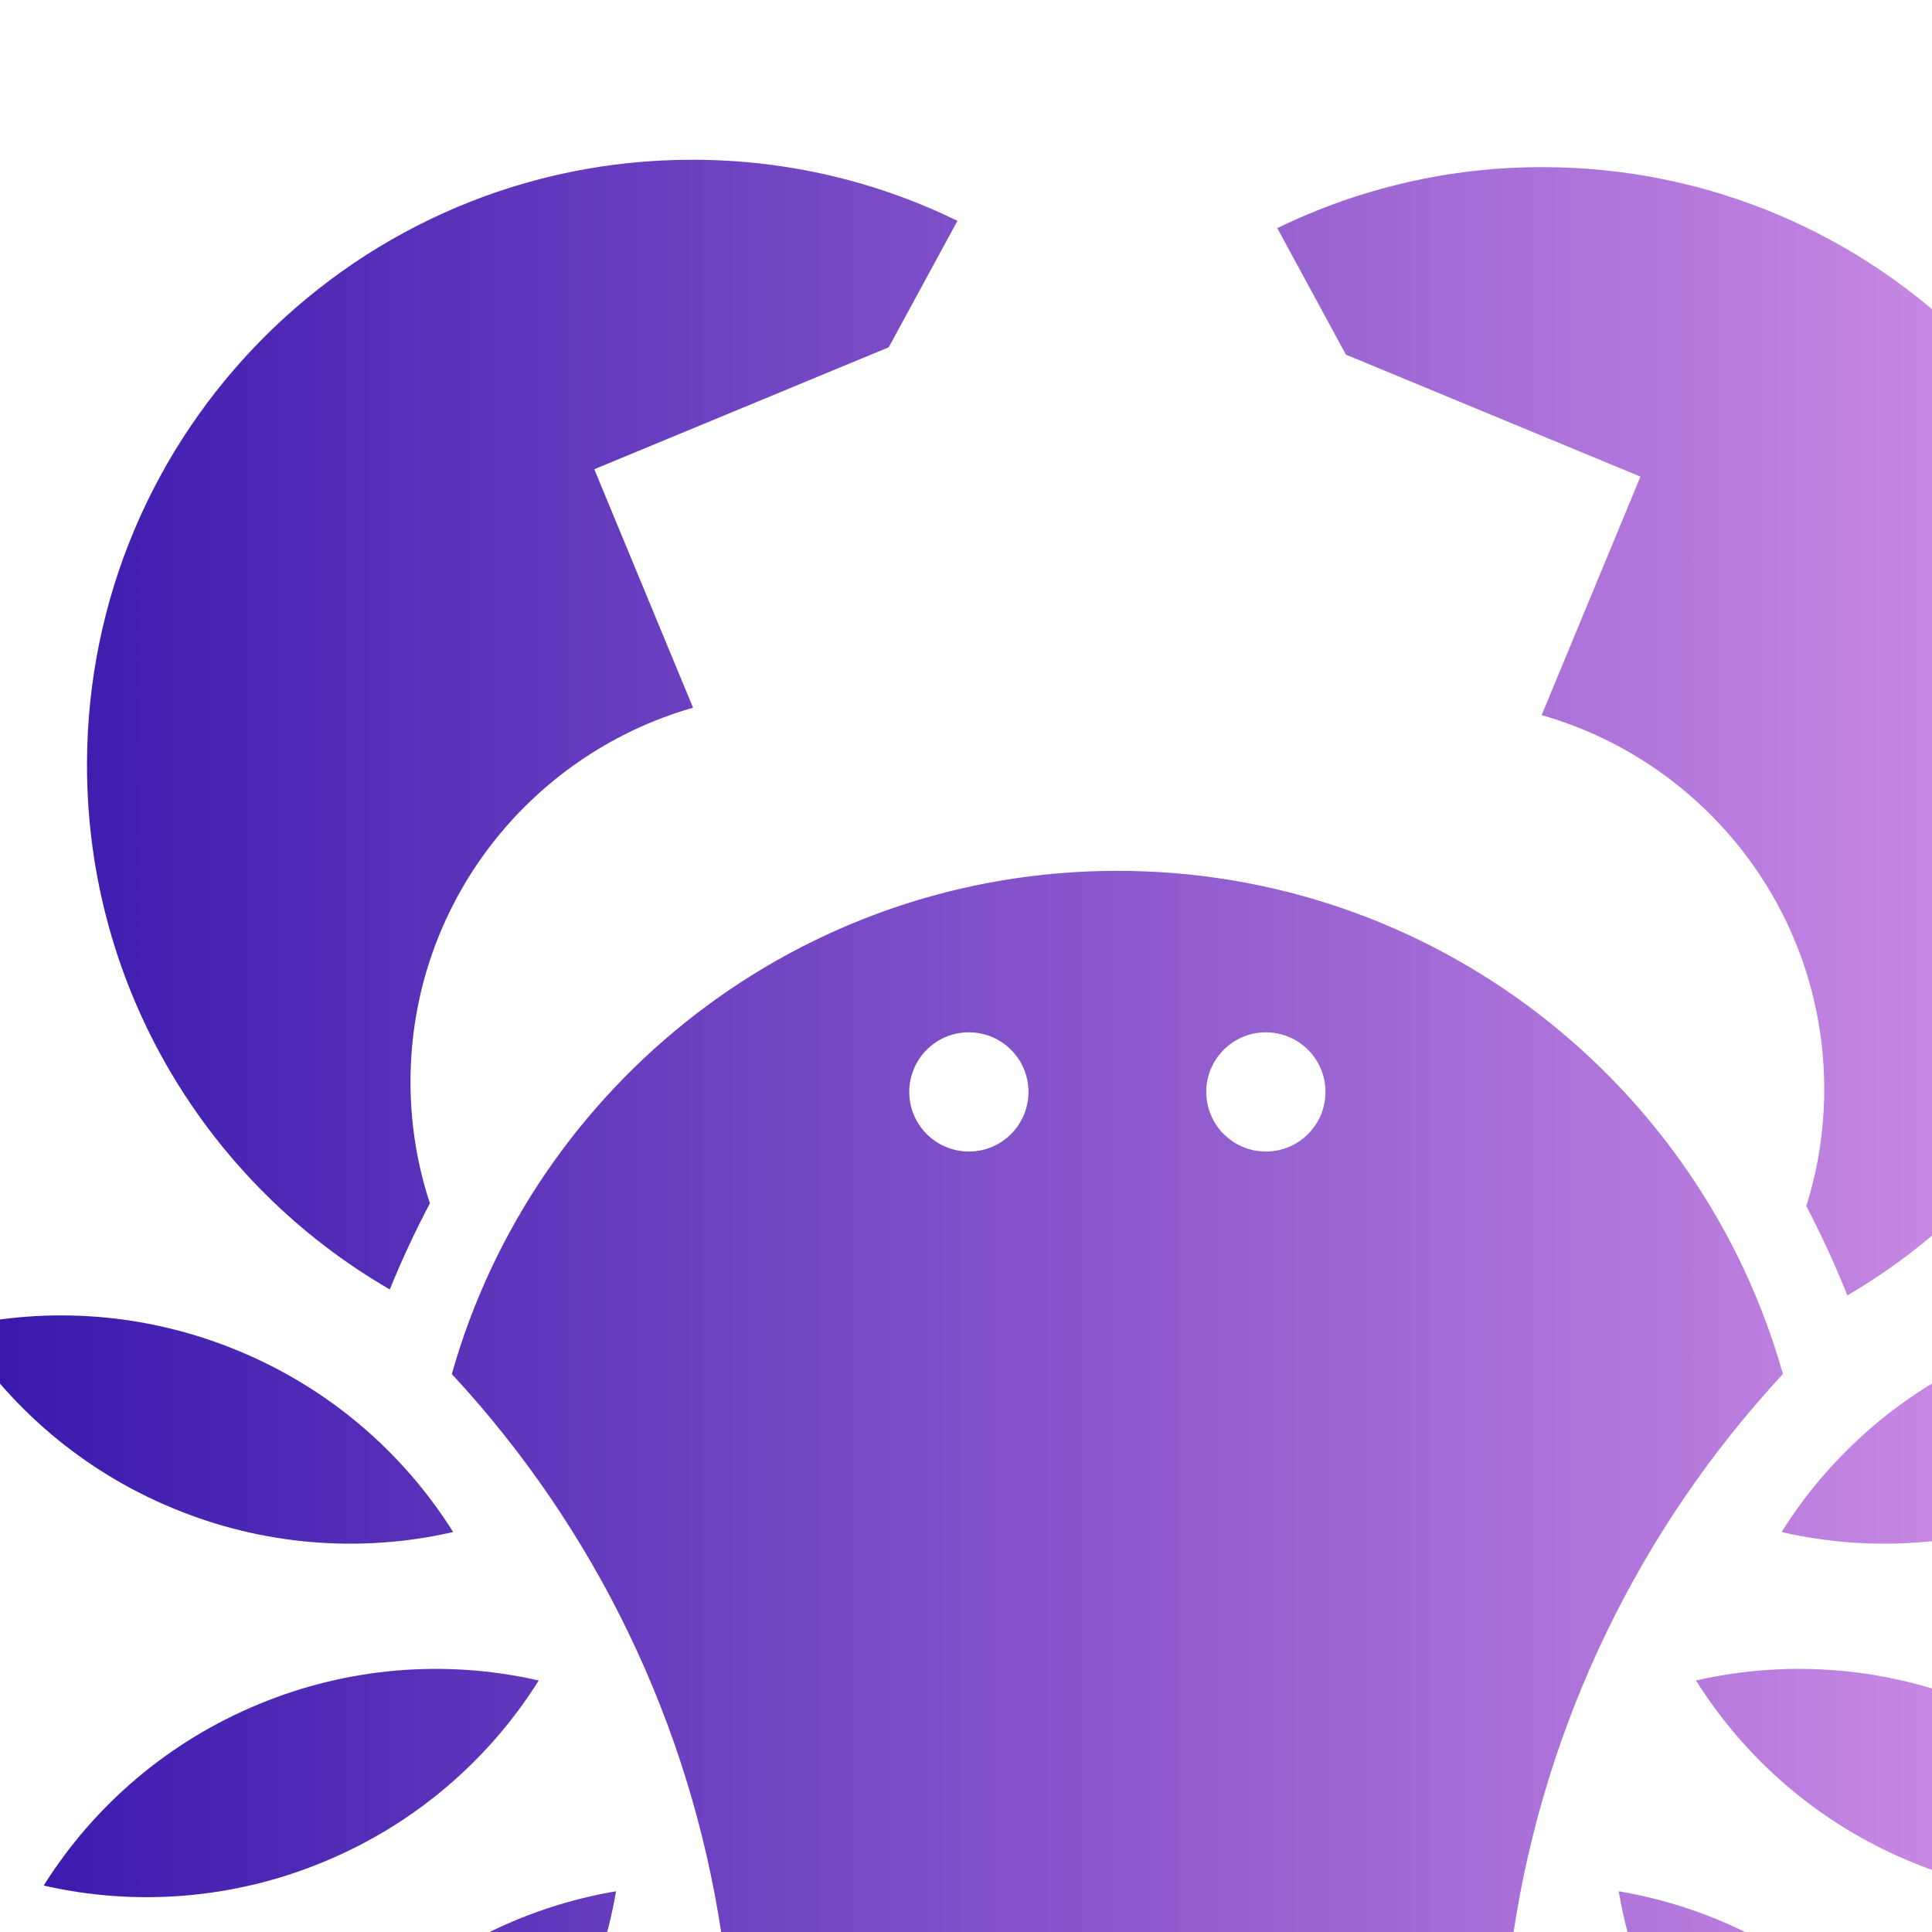
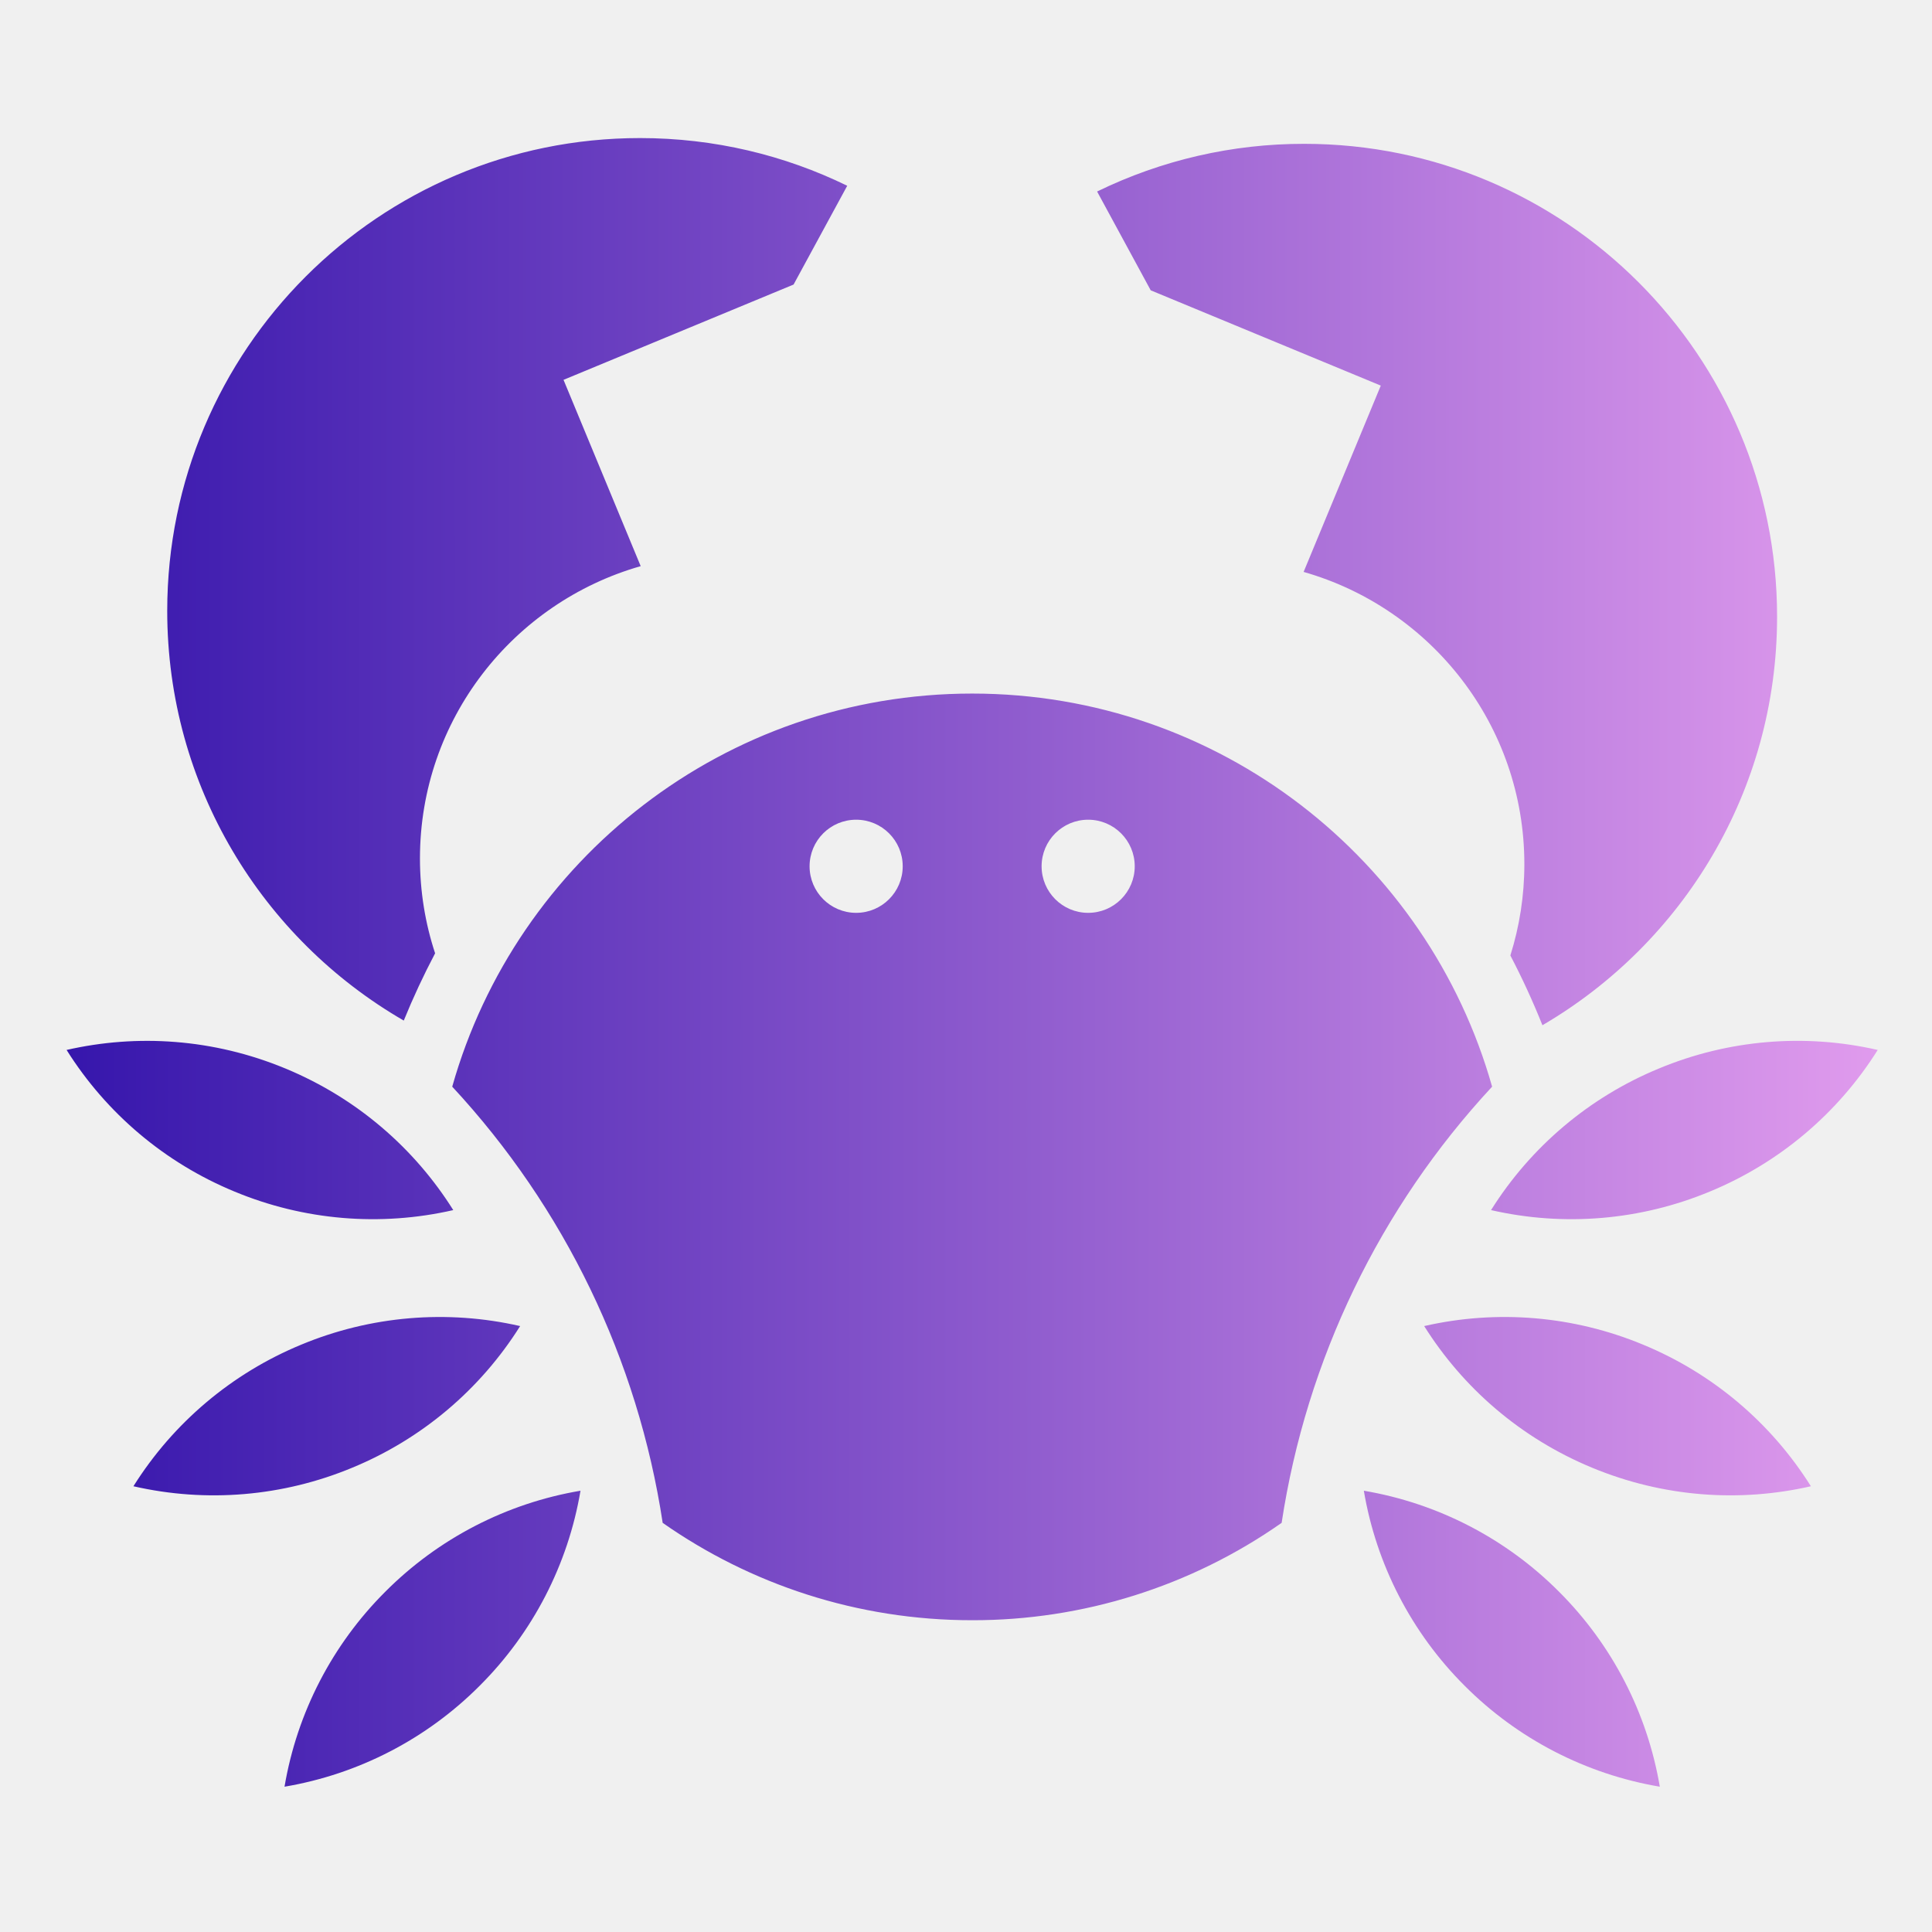
<svg xmlns="http://www.w3.org/2000/svg" xmlns:xlink="http://www.w3.org/1999/xlink" data-v-fde0c5aa="" viewBox="0 0 300 300" class="iconAbove" version="1.1" id="svg21">
  <defs data-v-fde0c5aa="" id="defs2">
    <linearGradient data-v-fde0c5aa="" gradientTransform="rotate(25)" id="linearGradient896" x1="0" y1="0" x2="1" y2="0">
      <stop data-v-fde0c5aa="" offset="0%" stop-color="#3616AC" stop-opacity="1" id="stop11-8" />
      <stop data-v-fde0c5aa="" offset="100%" stop-color="#E09BED" stop-opacity="1" id="stop13-2" />
    </linearGradient>
    <linearGradient xlink:href="#241cc535-9028-44e3-982d-9b035a558be0" id="linearGradient891" gradientUnits="userSpaceOnUse" gradientTransform="scale(1.048123,0.9540862)" x1="11.597" y1="16.497" x2="86.185" y2="16.497" />
    <linearGradient xlink:href="#241cc535-9028-44e3-982d-9b035a558be0" id="linearGradient893" gradientUnits="userSpaceOnUse" gradientTransform="scale(1.048123,0.9540862)" x1="11.597" y1="16.497" x2="86.185" y2="16.497" />
  </defs>
  <defs data-v-fde0c5aa="" id="defs6">
    
  </defs>
  <defs data-v-fde0c5aa="" id="defs16">
    <linearGradient data-v-fde0c5aa="" gradientTransform="rotate(25)" id="241cc535-9028-44e3-982d-9b035a558be0" x1="0%" y1="0%" x2="100%" y2="0%">
      <stop data-v-fde0c5aa="" offset="0%" stop-color="#3616AC" stop-opacity="1" id="stop11" />
      <stop data-v-fde0c5aa="" offset="100%" stop-color="#E09BED" stop-opacity="1" id="stop13" />
    </linearGradient>
  </defs>
-   <g id="g900" transform="translate(947.8598,15.15229)">
-     <rect style="fill:#ffffff;stroke-width:1.475" id="rect854" width="512" height="512" x="-1030.356" y="-82.496" rx="0" ry="0" />
-     <g data-v-fde0c5aa="" id="f74164b3-8c33-450c-9a4b-c6b45ec0e72d-3" stroke="none" fill="url(#241cc535-9028-44e3-982d-9b035a558be0)" transform="matrix(4.604935,0,0,4.604935,-1010.329,-62.82796)" style="fill:url(#linearGradient893)">
-       <path d="m 44.226,47.173 a 2.01,2.01 0 1 0 4.02,0 2.01,2.01 0 0 0 -4.02,0 z m 10.015,0 a 2.01,2.01 0 1 0 4.02,0 2.01,2.01 0 0 0 -4.02,0 z m -25.44,9.513 c 2.765,-9.792 11.766,-16.968 22.443,-16.968 10.677,0 19.678,7.176 22.443,16.968 a 35.516,35.516 0 0 0 -9.085,18.828 23.21,23.21 0 0 1 -13.358,4.203 c -4.97,0 -9.576,-1.554 -13.359,-4.203 A 35.522,35.522 0 0 0 28.801,56.686 Z M 16.499,36.149 c 0,-11.271 9.138,-20.409 20.409,-20.409 3.208,0 6.242,0.74 8.943,2.059 l -2.316,4.264 -9.93,4.113 3.331,8.042 c -5.503,1.57 -9.528,6.622 -9.528,12.614 0,1.431 0.229,2.808 0.654,4.097 a 32.608,32.608 0 0 0 -1.353,2.904 C 20.606,50.304 16.499,43.706 16.499,36.149 Z M 15.04,73.934 a 15.558,15.558 0 0 1 7.246,-6.113 15.565,15.565 0 0 1 9.446,-0.801 15.552,15.552 0 0 1 -7.246,6.113 15.549,15.549 0 0 1 -9.446,0.801 z m 6.522,12.969 a 15.55,15.55 0 0 1 4.354,-8.421 15.55,15.55 0 0 1 8.422,-4.355 15.558,15.558 0 0 1 -4.355,8.421 15.551,15.551 0 0 1 -8.421,4.355 z m 68.77,-31.802 a 15.555,15.555 0 0 1 -7.246,6.112 15.546,15.546 0 0 1 -9.445,0.801 15.55,15.55 0 0 1 7.246,-6.112 15.539,15.539 0 0 1 9.445,-0.801 z m -2.885,18.833 c -3.049,0.697 -6.337,0.487 -9.446,-0.801 -3.109,-1.288 -5.582,-3.465 -7.246,-6.113 a 15.564,15.564 0 0 1 9.446,0.801 15.542,15.542 0 0 1 7.246,6.113 z m -6.521,12.969 a 15.564,15.564 0 0 1 -8.422,-4.355 15.543,15.543 0 0 1 -4.354,-8.421 15.558,15.558 0 0 1 8.421,4.355 15.564,15.564 0 0 1 4.355,8.421 z M 12.155,55.101 c 3.049,-0.696 6.337,-0.487 9.446,0.801 3.109,1.288 5.582,3.464 7.245,6.112 A 15.546,15.546 0 0 1 19.401,61.213 15.555,15.555 0 0 1 12.155,55.101 Z M 85.988,36.399 c 0,7.523 -4.07,14.095 -10.129,17.635 a 32.584,32.584 0 0 0 -1.384,-3.011 c 0.392,-1.245 0.604,-2.569 0.604,-3.942 0,-5.992 -4.025,-11.043 -9.528,-12.614 l 3.331,-8.042 -9.931,-4.113 -2.314,-4.265 a 20.327,20.327 0 0 1 8.942,-2.058 c 11.272,10e-4 20.409,9.138 20.409,20.41 z" id="path18-5" style="fill:url(#linearGradient891)" />
-     </g>
+   <g data-v-fde0c5aa="" id="f74164b3-8c33-450c-9a4b-c6b45ec0e72d-3" stroke="none" fill="url(#241cc535-9028-44e3-982d-9b035a558be0)" transform="matrix(3.597375,0,0,3.597375,-33.38603,-35.18385)" style="fill:url(#linearGradient893)">
+     <path d="m 44.226,47.173 a 2.01,2.01 0 1 0 4.02,0 2.01,2.01 0 0 0 -4.02,0 z m 10.015,0 a 2.01,2.01 0 1 0 4.02,0 2.01,2.01 0 0 0 -4.02,0 z m -25.44,9.513 c 2.765,-9.792 11.766,-16.968 22.443,-16.968 10.677,0 19.678,7.176 22.443,16.968 a 35.516,35.516 0 0 0 -9.085,18.828 23.21,23.21 0 0 1 -13.358,4.203 c -4.97,0 -9.576,-1.554 -13.359,-4.203 A 35.522,35.522 0 0 0 28.801,56.686 Z M 16.499,36.149 c 0,-11.271 9.138,-20.409 20.409,-20.409 3.208,0 6.242,0.74 8.943,2.059 l -2.316,4.264 -9.93,4.113 3.331,8.042 c -5.503,1.57 -9.528,6.622 -9.528,12.614 0,1.431 0.229,2.808 0.654,4.097 a 32.608,32.608 0 0 0 -1.353,2.904 C 20.606,50.304 16.499,43.706 16.499,36.149 Z M 15.04,73.934 a 15.558,15.558 0 0 1 7.246,-6.113 15.565,15.565 0 0 1 9.446,-0.801 15.552,15.552 0 0 1 -7.246,6.113 15.549,15.549 0 0 1 -9.446,0.801 z m 6.522,12.969 a 15.55,15.55 0 0 1 4.354,-8.421 15.55,15.55 0 0 1 8.422,-4.355 15.558,15.558 0 0 1 -4.355,8.421 15.551,15.551 0 0 1 -8.421,4.355 z m 68.77,-31.802 a 15.555,15.555 0 0 1 -7.246,6.112 15.546,15.546 0 0 1 -9.445,0.801 15.55,15.55 0 0 1 7.246,-6.112 15.539,15.539 0 0 1 9.445,-0.801 z m -2.885,18.833 c -3.049,0.697 -6.337,0.487 -9.446,-0.801 -3.109,-1.288 -5.582,-3.465 -7.246,-6.113 a 15.564,15.564 0 0 1 9.446,0.801 15.542,15.542 0 0 1 7.246,6.113 z m -6.521,12.969 a 15.564,15.564 0 0 1 -8.422,-4.355 15.543,15.543 0 0 1 -4.354,-8.421 15.558,15.558 0 0 1 8.421,4.355 15.564,15.564 0 0 1 4.355,8.421 z M 12.155,55.101 c 3.049,-0.696 6.337,-0.487 9.446,0.801 3.109,1.288 5.582,3.464 7.245,6.112 A 15.546,15.546 0 0 1 19.401,61.213 15.555,15.555 0 0 1 12.155,55.101 Z M 85.988,36.399 c 0,7.523 -4.07,14.095 -10.129,17.635 a 32.584,32.584 0 0 0 -1.384,-3.011 c 0.392,-1.245 0.604,-2.569 0.604,-3.942 0,-5.992 -4.025,-11.043 -9.528,-12.614 l 3.331,-8.042 -9.931,-4.113 -2.314,-4.265 a 20.327,20.327 0 0 1 8.942,-2.058 c 11.272,10e-4 20.409,9.138 20.409,20.41 z" id="path18-5" style="fill:url(#linearGradient891)" />
  </g>
</svg>
